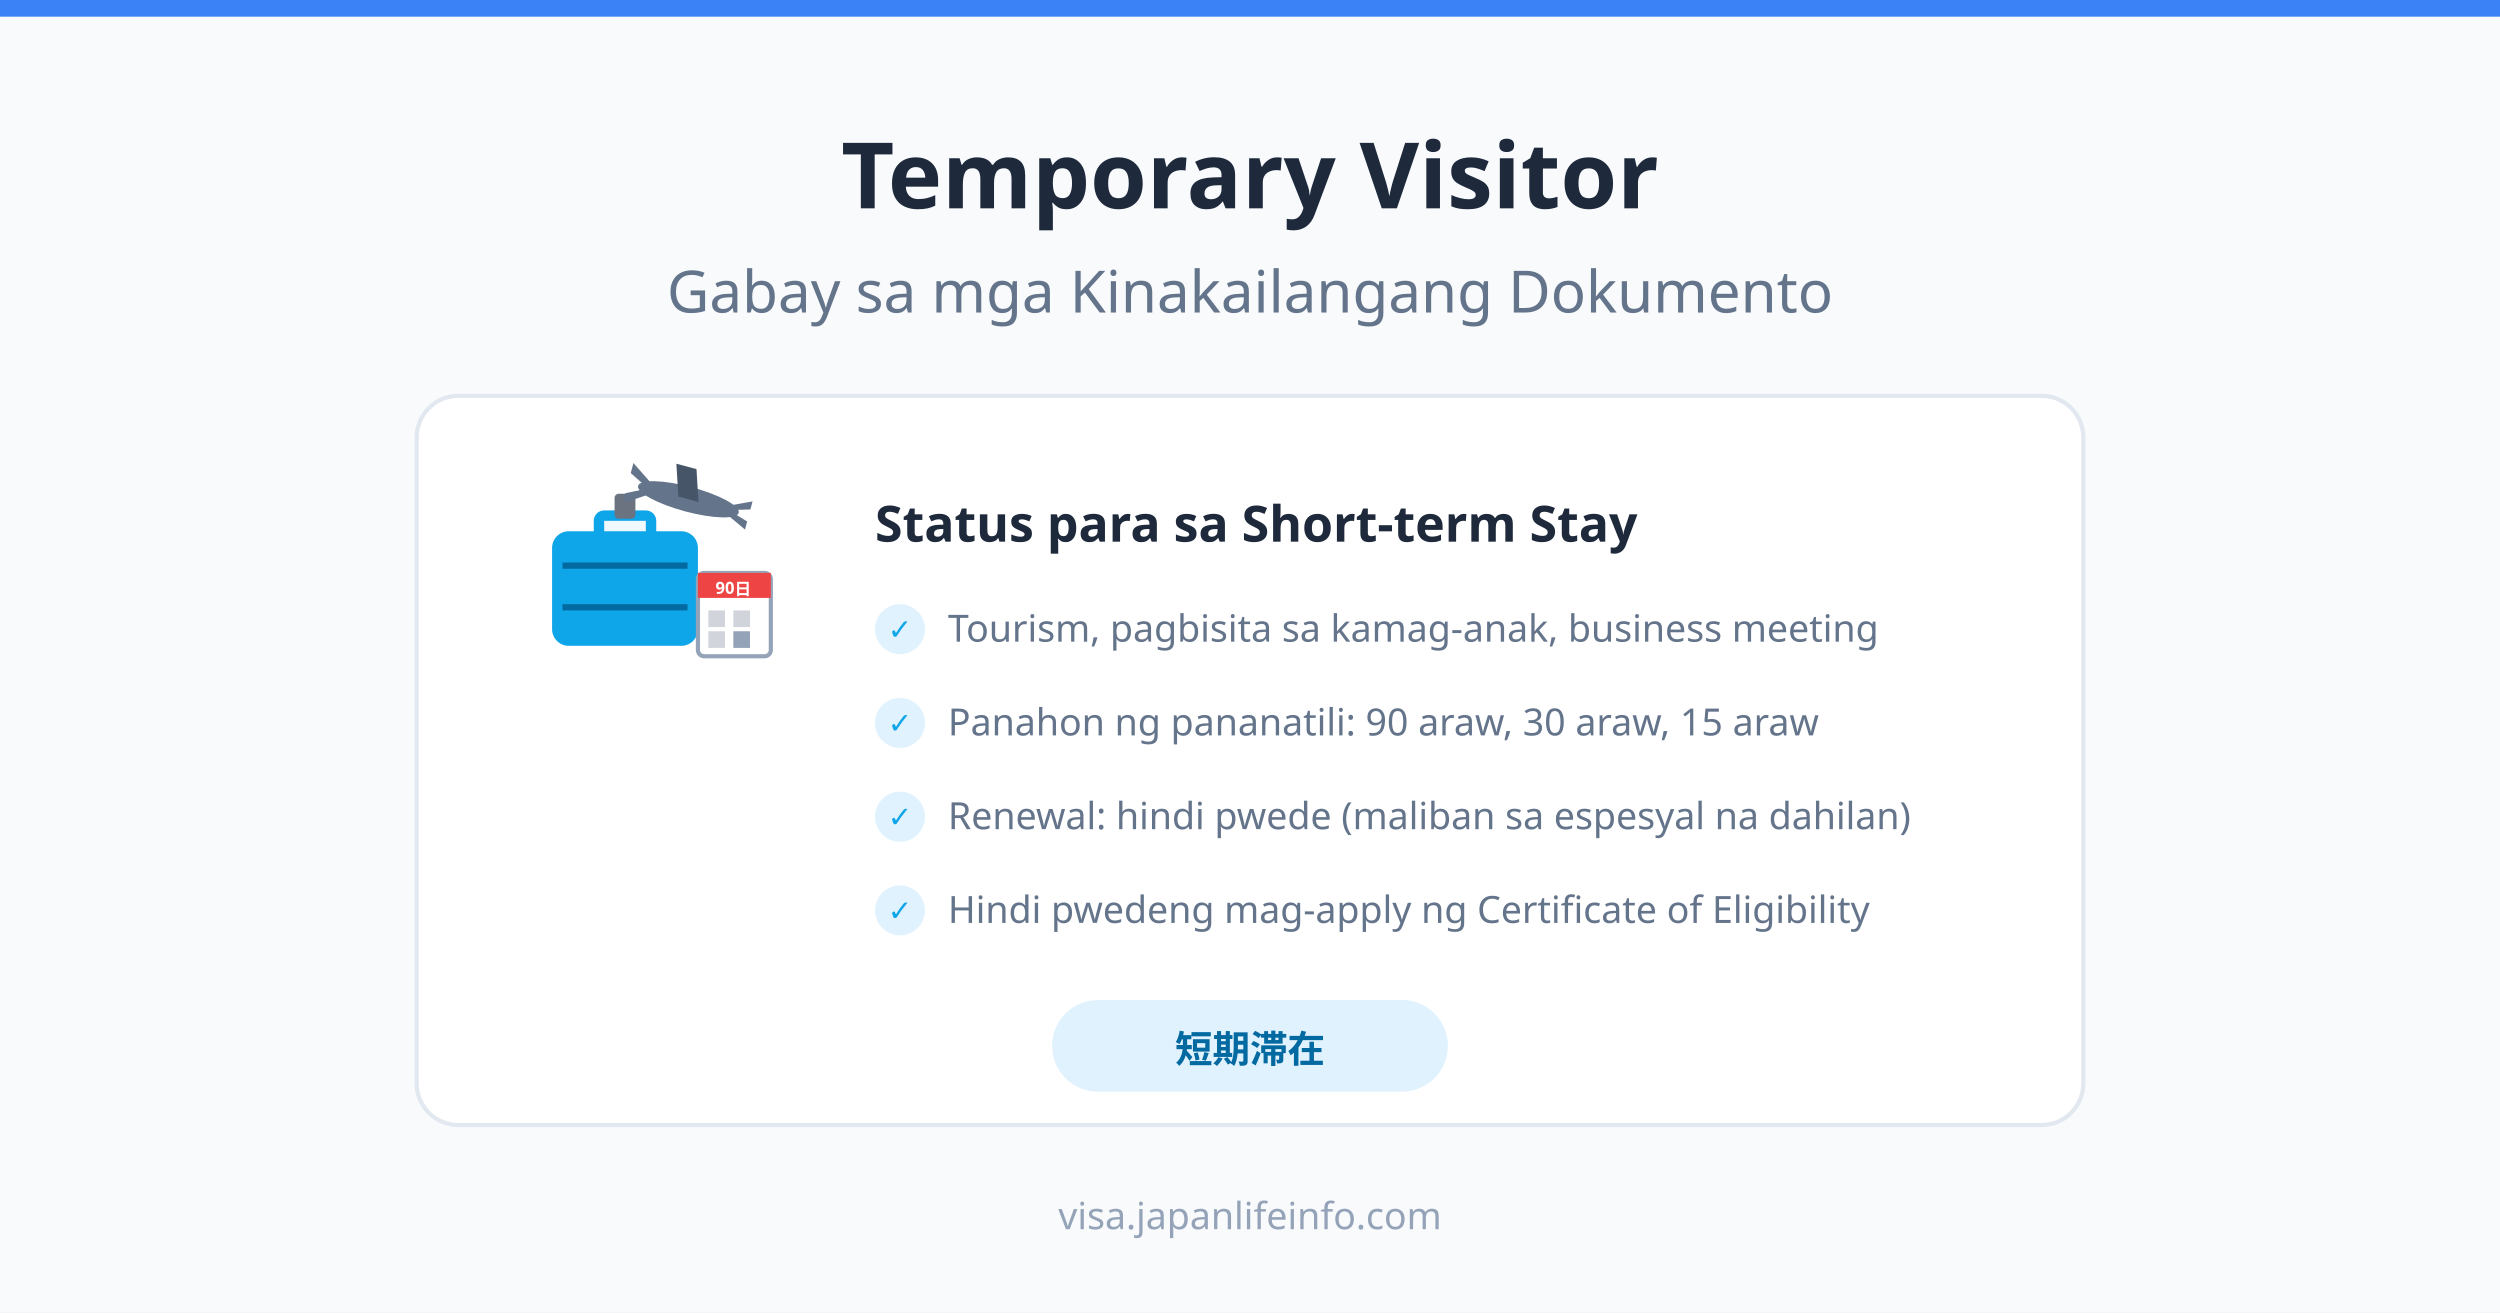
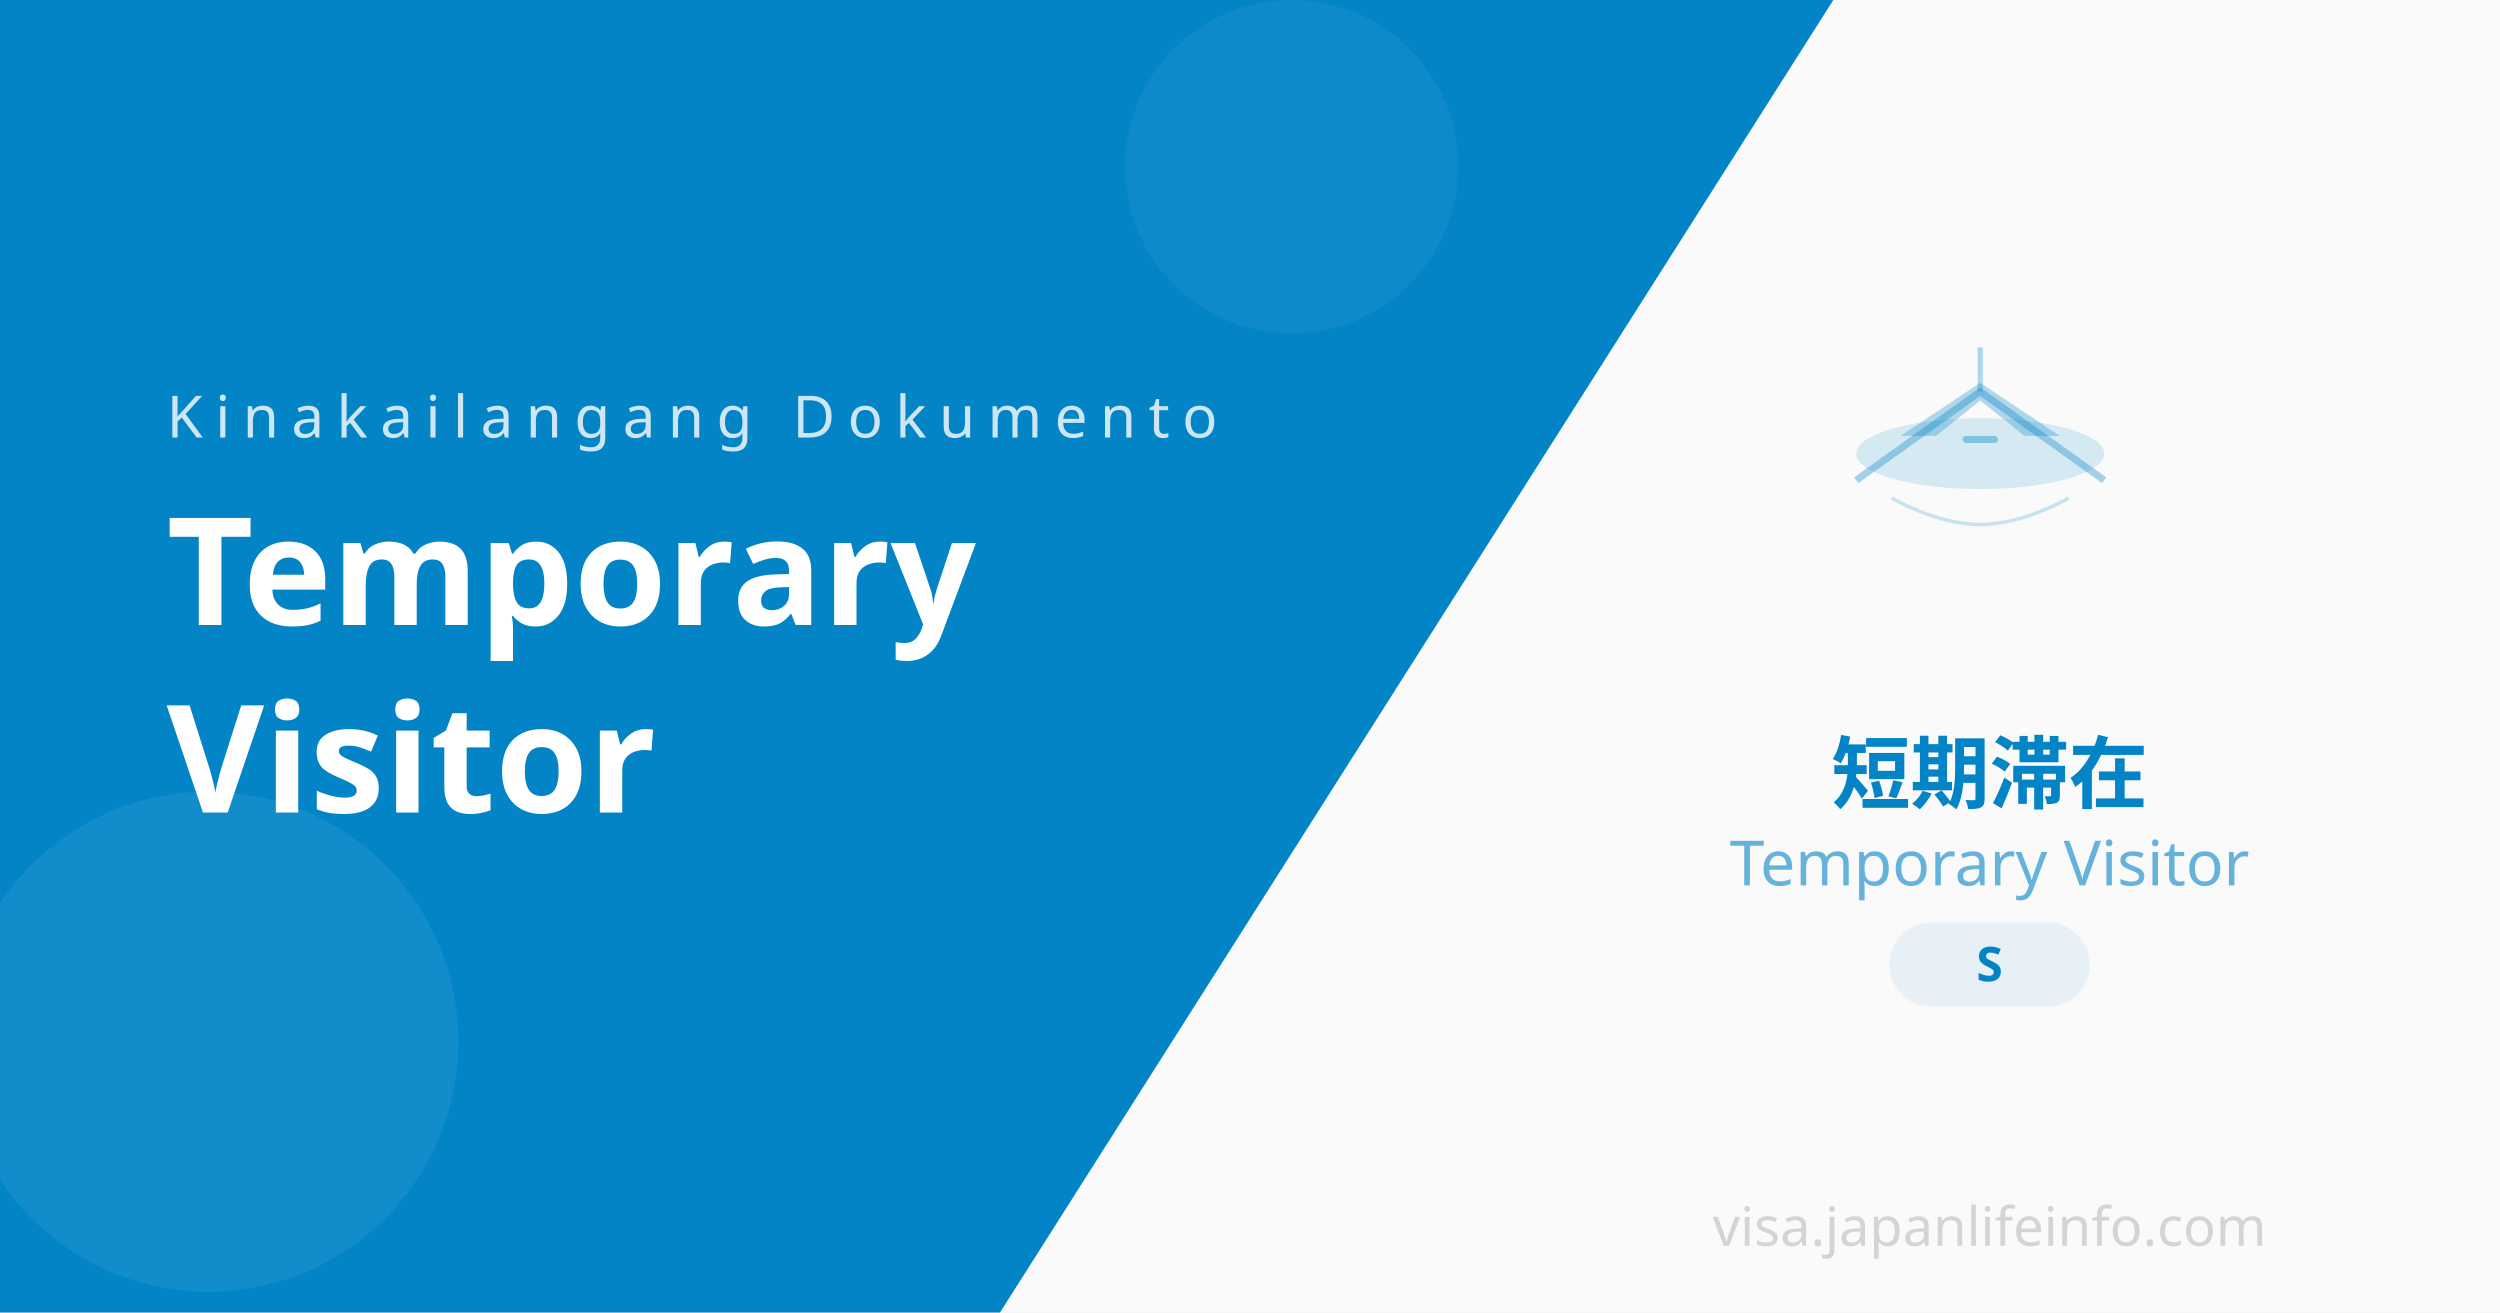
<svg xmlns="http://www.w3.org/2000/svg" width="1200" height="630" viewBox="0 0 1200 630" fill="none">
-   <rect width="1200" height="630" fill="#f8fafc" />
-   <rect width="1200" height="8" fill="url(#headerGradient)" />
-   <text x="600" y="100" text-anchor="middle" fill="#1e293b" font-family="sans-serif" font-size="44" font-weight="bold">Temporary Visitor</text>
-   <text x="600" y="150" text-anchor="middle" fill="#64748b" font-family="sans-serif" font-size="28">Gabay sa mga Kinakailangang Dokumento</text>
-   <g transform="translate(200, 190)">
-     <rect width="800" height="350" rx="20" fill="white" stroke="#e2e8f0" stroke-width="2" />
-     <g transform="translate(40, 25)">
-       <rect x="25" y="40" width="70" height="55" rx="8" fill="#0ea5e9" />
-       <rect x="45" y="30" width="30" height="15" rx="5" fill="#0ea5e9" />
-       <rect x="50" y="35" width="20" height="5" fill="#f0f9ff" />
-       <rect x="30" y="55" width="60" height="3" fill="#0369a1" />
-       <rect x="30" y="75" width="60" height="3" fill="#0369a1" />
-       <rect x="55" y="22" width="10" height="12" rx="2" fill="#6b7280" />
-       <g transform="translate(75, 5) rotate(15)">
-         <ellipse cx="20" cy="15" rx="25" ry="6" fill="#64748b" />
-         <polygon points="5,15 -10,5 -10,10 0,15 -10,20 -10,25" fill="#64748b" />
-         <polygon points="35,15 50,8 50,12 40,15 50,18 50,22" fill="#64748b" />
-         <polygon points="15,15 10,0 20,0 25,15" fill="#475569" />
-       </g>
-       <rect x="95" y="60" width="35" height="40" rx="3" fill="white" stroke="#94a3b8" stroke-width="2" />
-       <rect x="95" y="60" width="35" height="12" fill="#ef4444" />
-       <text x="112" y="70" text-anchor="middle" fill="white" font-family="sans-serif" font-size="8" font-weight="bold">90日</text>
-       <rect x="100" y="78" width="8" height="8" fill="#d1d5db" />
-       <rect x="112" y="78" width="8" height="8" fill="#d1d5db" />
-       <rect x="100" y="88" width="8" height="8" fill="#d1d5db" />
-       <rect x="112" y="88" width="8" height="8" fill="#94a3b8" />
-     </g>
-     <g transform="translate(220, 40)">
-       <text x="0" y="30" fill="#1e293b" font-family="sans-serif" font-size="24" font-weight="bold">Status para sa Short-term Stay</text>
-       <g transform="translate(0, 60)">
-         <circle cx="12" cy="12" r="12" fill="#e0f2fe" />
-         <text x="12" y="17" text-anchor="middle" fill="#0ea5e9" font-family="sans-serif" font-size="14">✓</text>
-         <text x="35" y="18" fill="#64748b" font-family="sans-serif" font-size="18">Tourism, pagbisita sa kamag-anak, business meeting</text>
-       </g>
-       <g transform="translate(0, 105)">
-         <circle cx="12" cy="12" r="12" fill="#e0f2fe" />
-         <text x="12" y="17" text-anchor="middle" fill="#0ea5e9" font-family="sans-serif" font-size="14">✓</text>
-         <text x="35" y="18" fill="#64748b" font-family="sans-serif" font-size="18">Panahon ng pananatili: 90 araw, 30 araw, 15 araw</text>
-       </g>
-       <g transform="translate(0, 150)">
-         <circle cx="12" cy="12" r="12" fill="#e0f2fe" />
-         <text x="12" y="17" text-anchor="middle" fill="#0ea5e9" font-family="sans-serif" font-size="14">✓</text>
-         <text x="35" y="18" fill="#64748b" font-family="sans-serif" font-size="18">Renewal: hindi pwede (maliban sa espesyal na dahilan)</text>
-       </g>
-       <g transform="translate(0, 195)">
-         <circle cx="12" cy="12" r="12" fill="#e0f2fe" />
-         <text x="12" y="17" text-anchor="middle" fill="#0ea5e9" font-family="sans-serif" font-size="14">✓</text>
-         <text x="35" y="18" fill="#64748b" font-family="sans-serif" font-size="18">Hindi pwedeng mag-apply ng Certificate of Eligibility</text>
-       </g>
-     </g>
-     <rect x="305" y="290" width="190" height="44" rx="22" fill="#e0f2fe" />
-     <text x="400" y="320" text-anchor="middle" fill="#0369a1" font-family="sans-serif" font-size="18" font-weight="bold">短期滞在</text>
+   <defs>
+     <linearGradient id="splitGrad" x1="0" y1="0" x2="700" y2="630">
+       <stop offset="0%" stop-color="#0284c7" />
+       <stop offset="100%" stop-color="#0369a1" />
+     </linearGradient>
+     <clipPath id="diagClip">
+       <polygon points="0,0 880,0 480,630 0,630" />
+     </clipPath>
+   </defs>
+   <rect width="1200" height="630" fill="#fafafa" />
+   <polygon points="0,0 880,0 480,630 0,630" fill="url(#splitGrad)" />
+   <g clip-path="url(#diagClip)">
+     <circle cx="100" cy="500" r="120" fill="white" opacity="0.07" />
+     <circle cx="620" cy="80" r="80" fill="white" opacity="0.05" />
+     <text x="80" y="210" fill="white" font-family="'Noto Sans KR', 'Noto Sans JP', sans-serif" font-size="28" font-weight="500" letter-spacing="6" opacity="0.8">Kinakailangang Dokumento</text>
+     <text x="80" y="300" fill="white" font-family="'Noto Sans KR', 'Noto Sans JP', sans-serif" font-size="72" font-weight="900">Temporary</text>
+     <text x="80" y="390" fill="white" font-family="'Noto Sans KR', 'Noto Sans JP', sans-serif" font-size="72" font-weight="900">Visitor</text>
  </g>
-   <text x="600" y="590" text-anchor="middle" fill="#94a3b8" font-family="sans-serif" font-size="18">visa.japanlifeinfo.com</text>
-   <defs>
-     <linearGradient id="headerGradient" x1="0" y1="0" x2="1200" y2="0">
-       <stop offset="0%" stop-color="#3b82f6" />
-       <stop offset="50%" stop-color="#8b5cf6" />
-       <stop offset="100%" stop-color="#10b981" />
-     </linearGradient>
-   </defs>
+   <g transform="translate(840, 120) scale(0.85)">
+     <path d="M60 130 L130 80 L200 130" fill="none" stroke="#0284c7" stroke-width="4" opacity="0.35" />
+     <path d="M130 80 L130 55" stroke="#0284c7" stroke-width="3" opacity="0.3" />
+     <ellipse cx="130" cy="115" rx="70" ry="20" fill="#0284c7" opacity="0.15" />
+     <path d="M85 105 L130 75 L175 105 L155 105 L130 85 L105 105Z" fill="#0284c7" opacity="0.3" />
+     <rect x="120" y="105" width="20" height="4" rx="2" fill="#0284c7" opacity="0.4" />
+     <path d="M80 140 C80 140 105 155 130 155 C155 155 180 140 180 140" fill="none" stroke="#0284c7" stroke-width="2" opacity="0.2" />
+   </g>
+   <text x="955" y="385" text-anchor="middle" fill="#0284c7" font-family="'Noto Serif JP', serif" font-size="38" font-weight="700">短期滞在</text>
+   <text x="955" y="425" text-anchor="middle" fill="#0284c7" font-family="sans-serif" font-size="30" opacity="0.6">Temporary Visitor</text>
+   <rect x="907" y="443" width="96" height="40" rx="20" fill="#0284c7" opacity="0.08" stroke="#0284c7" stroke-width="1.5" stroke-opacity="0.2" />
+   <text x="955" y="471" text-anchor="middle" fill="#0284c7" font-family="sans-serif" font-size="23" font-weight="600">S</text>
+   <text x="955" y="598" text-anchor="middle" fill="#d4d4d8" font-family="sans-serif" font-size="26">visa.japanlifeinfo.com</text>
</svg>
